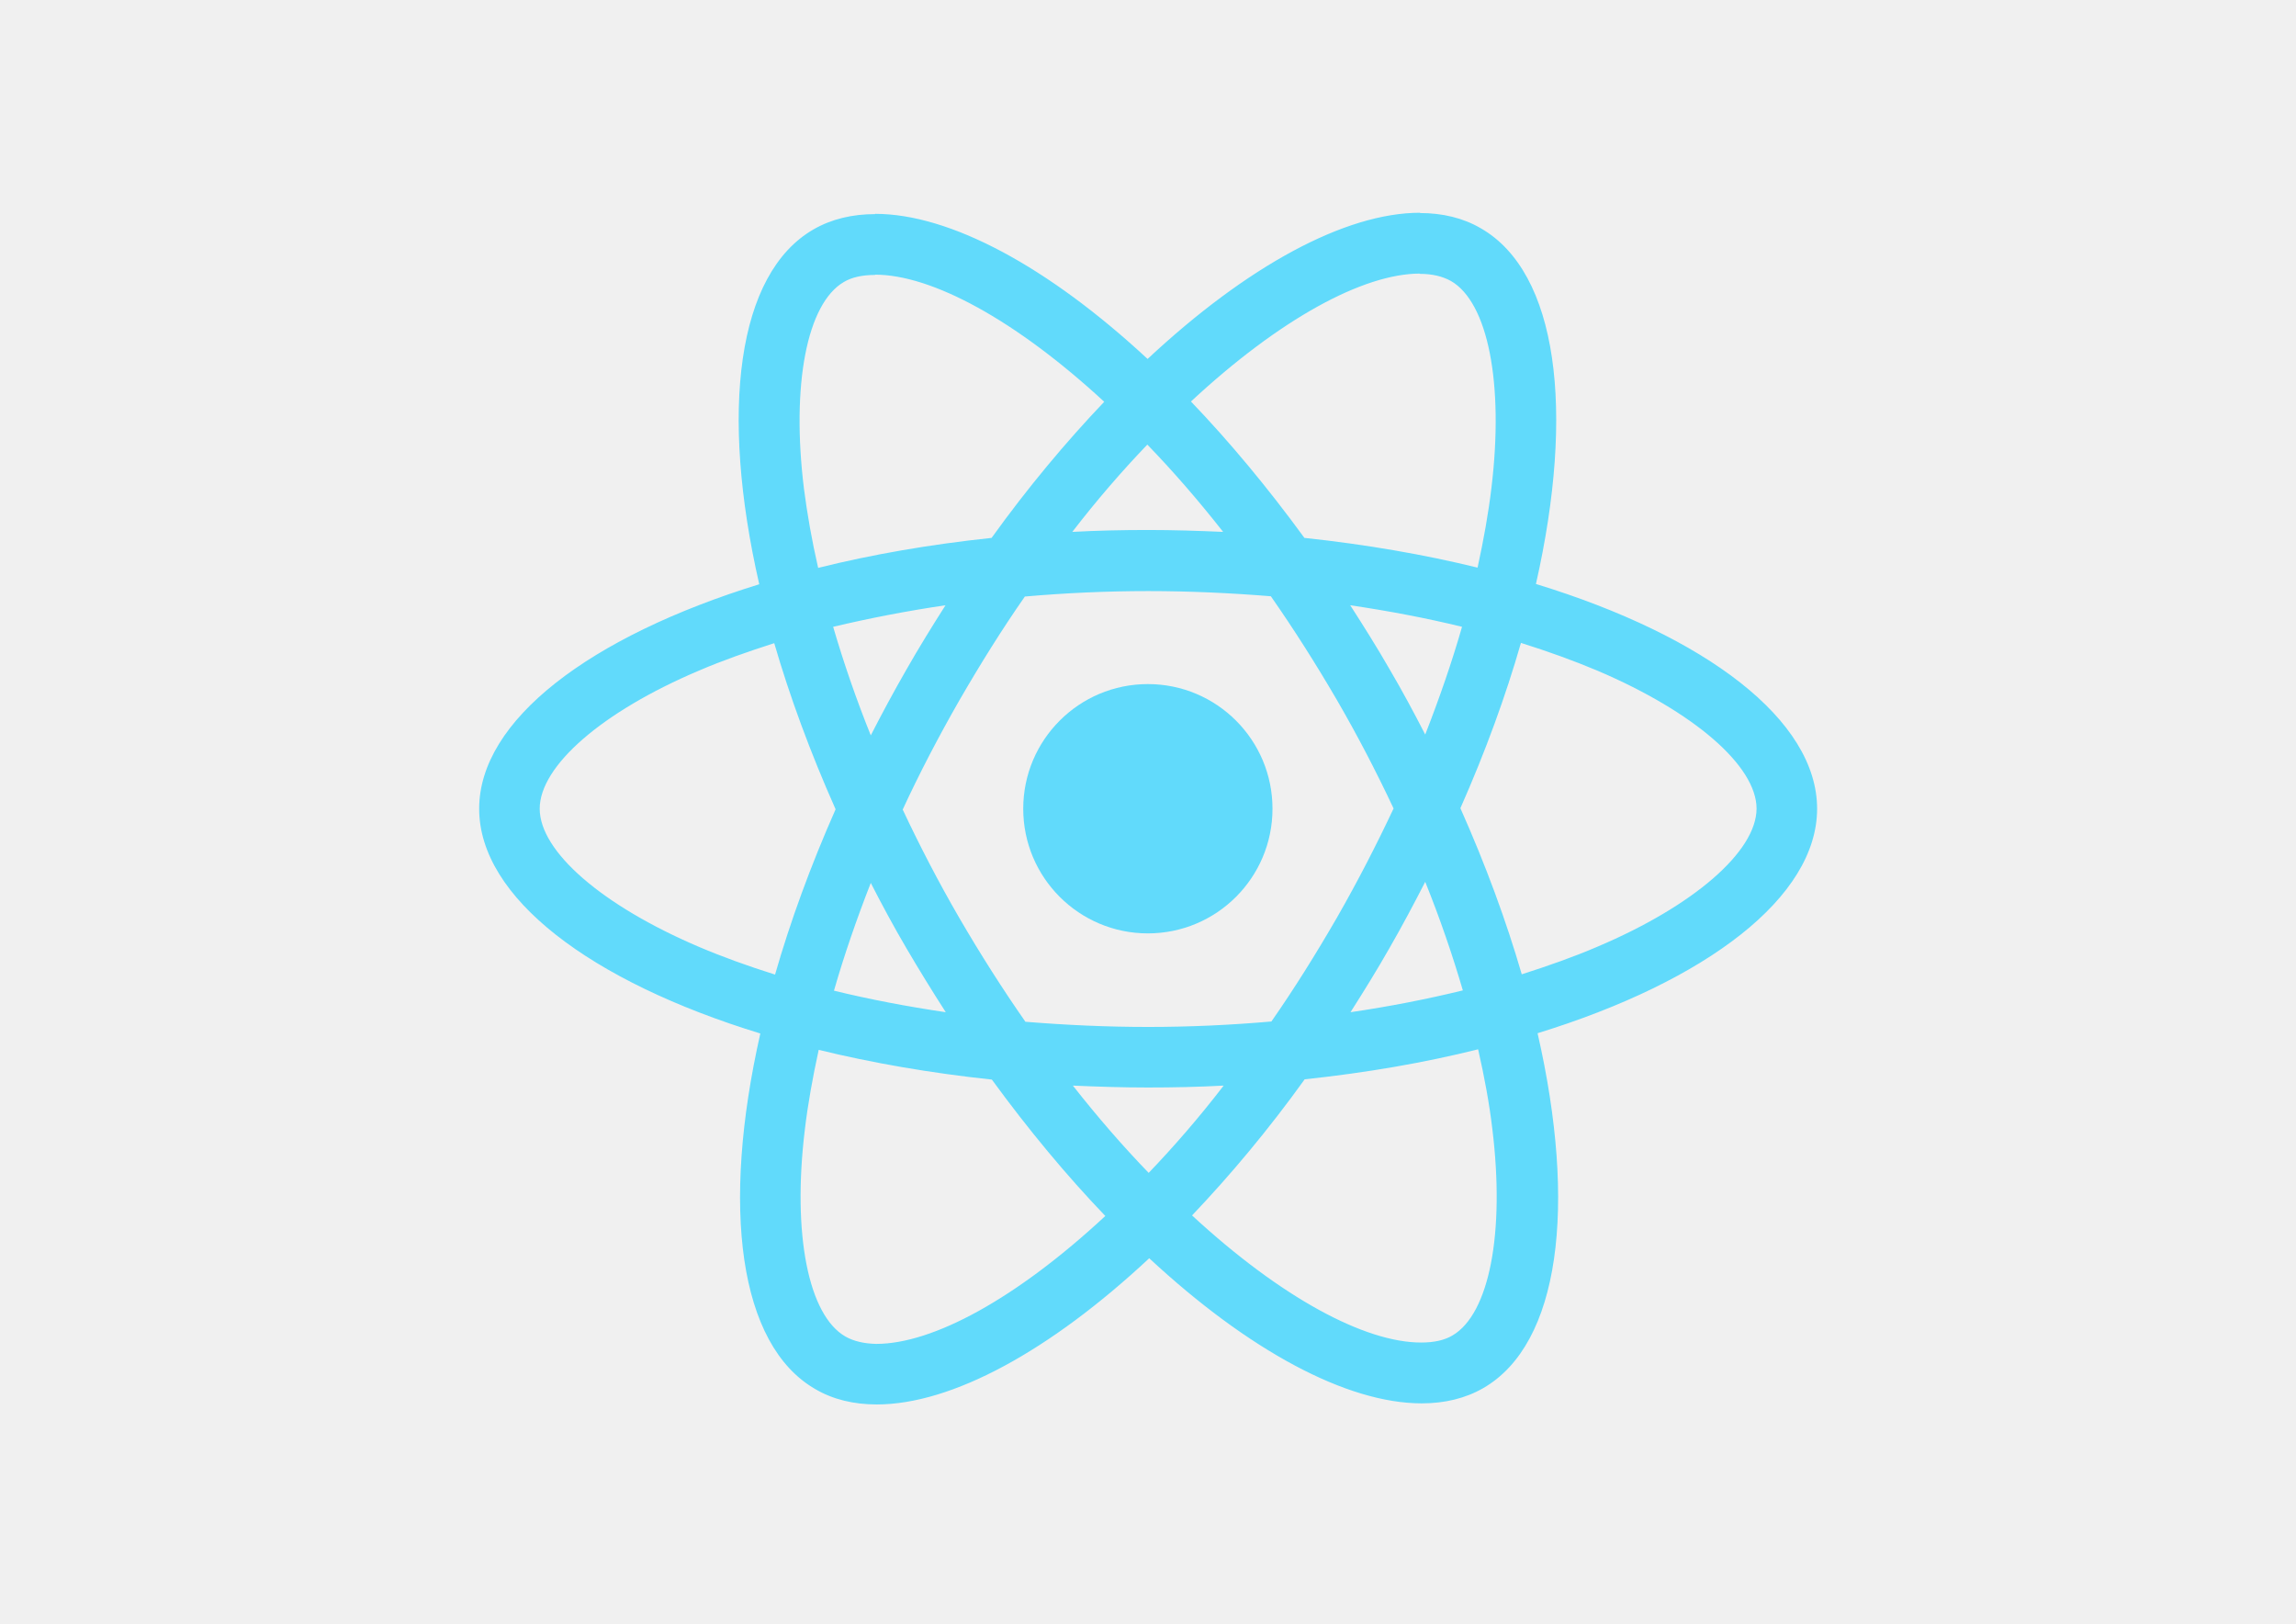
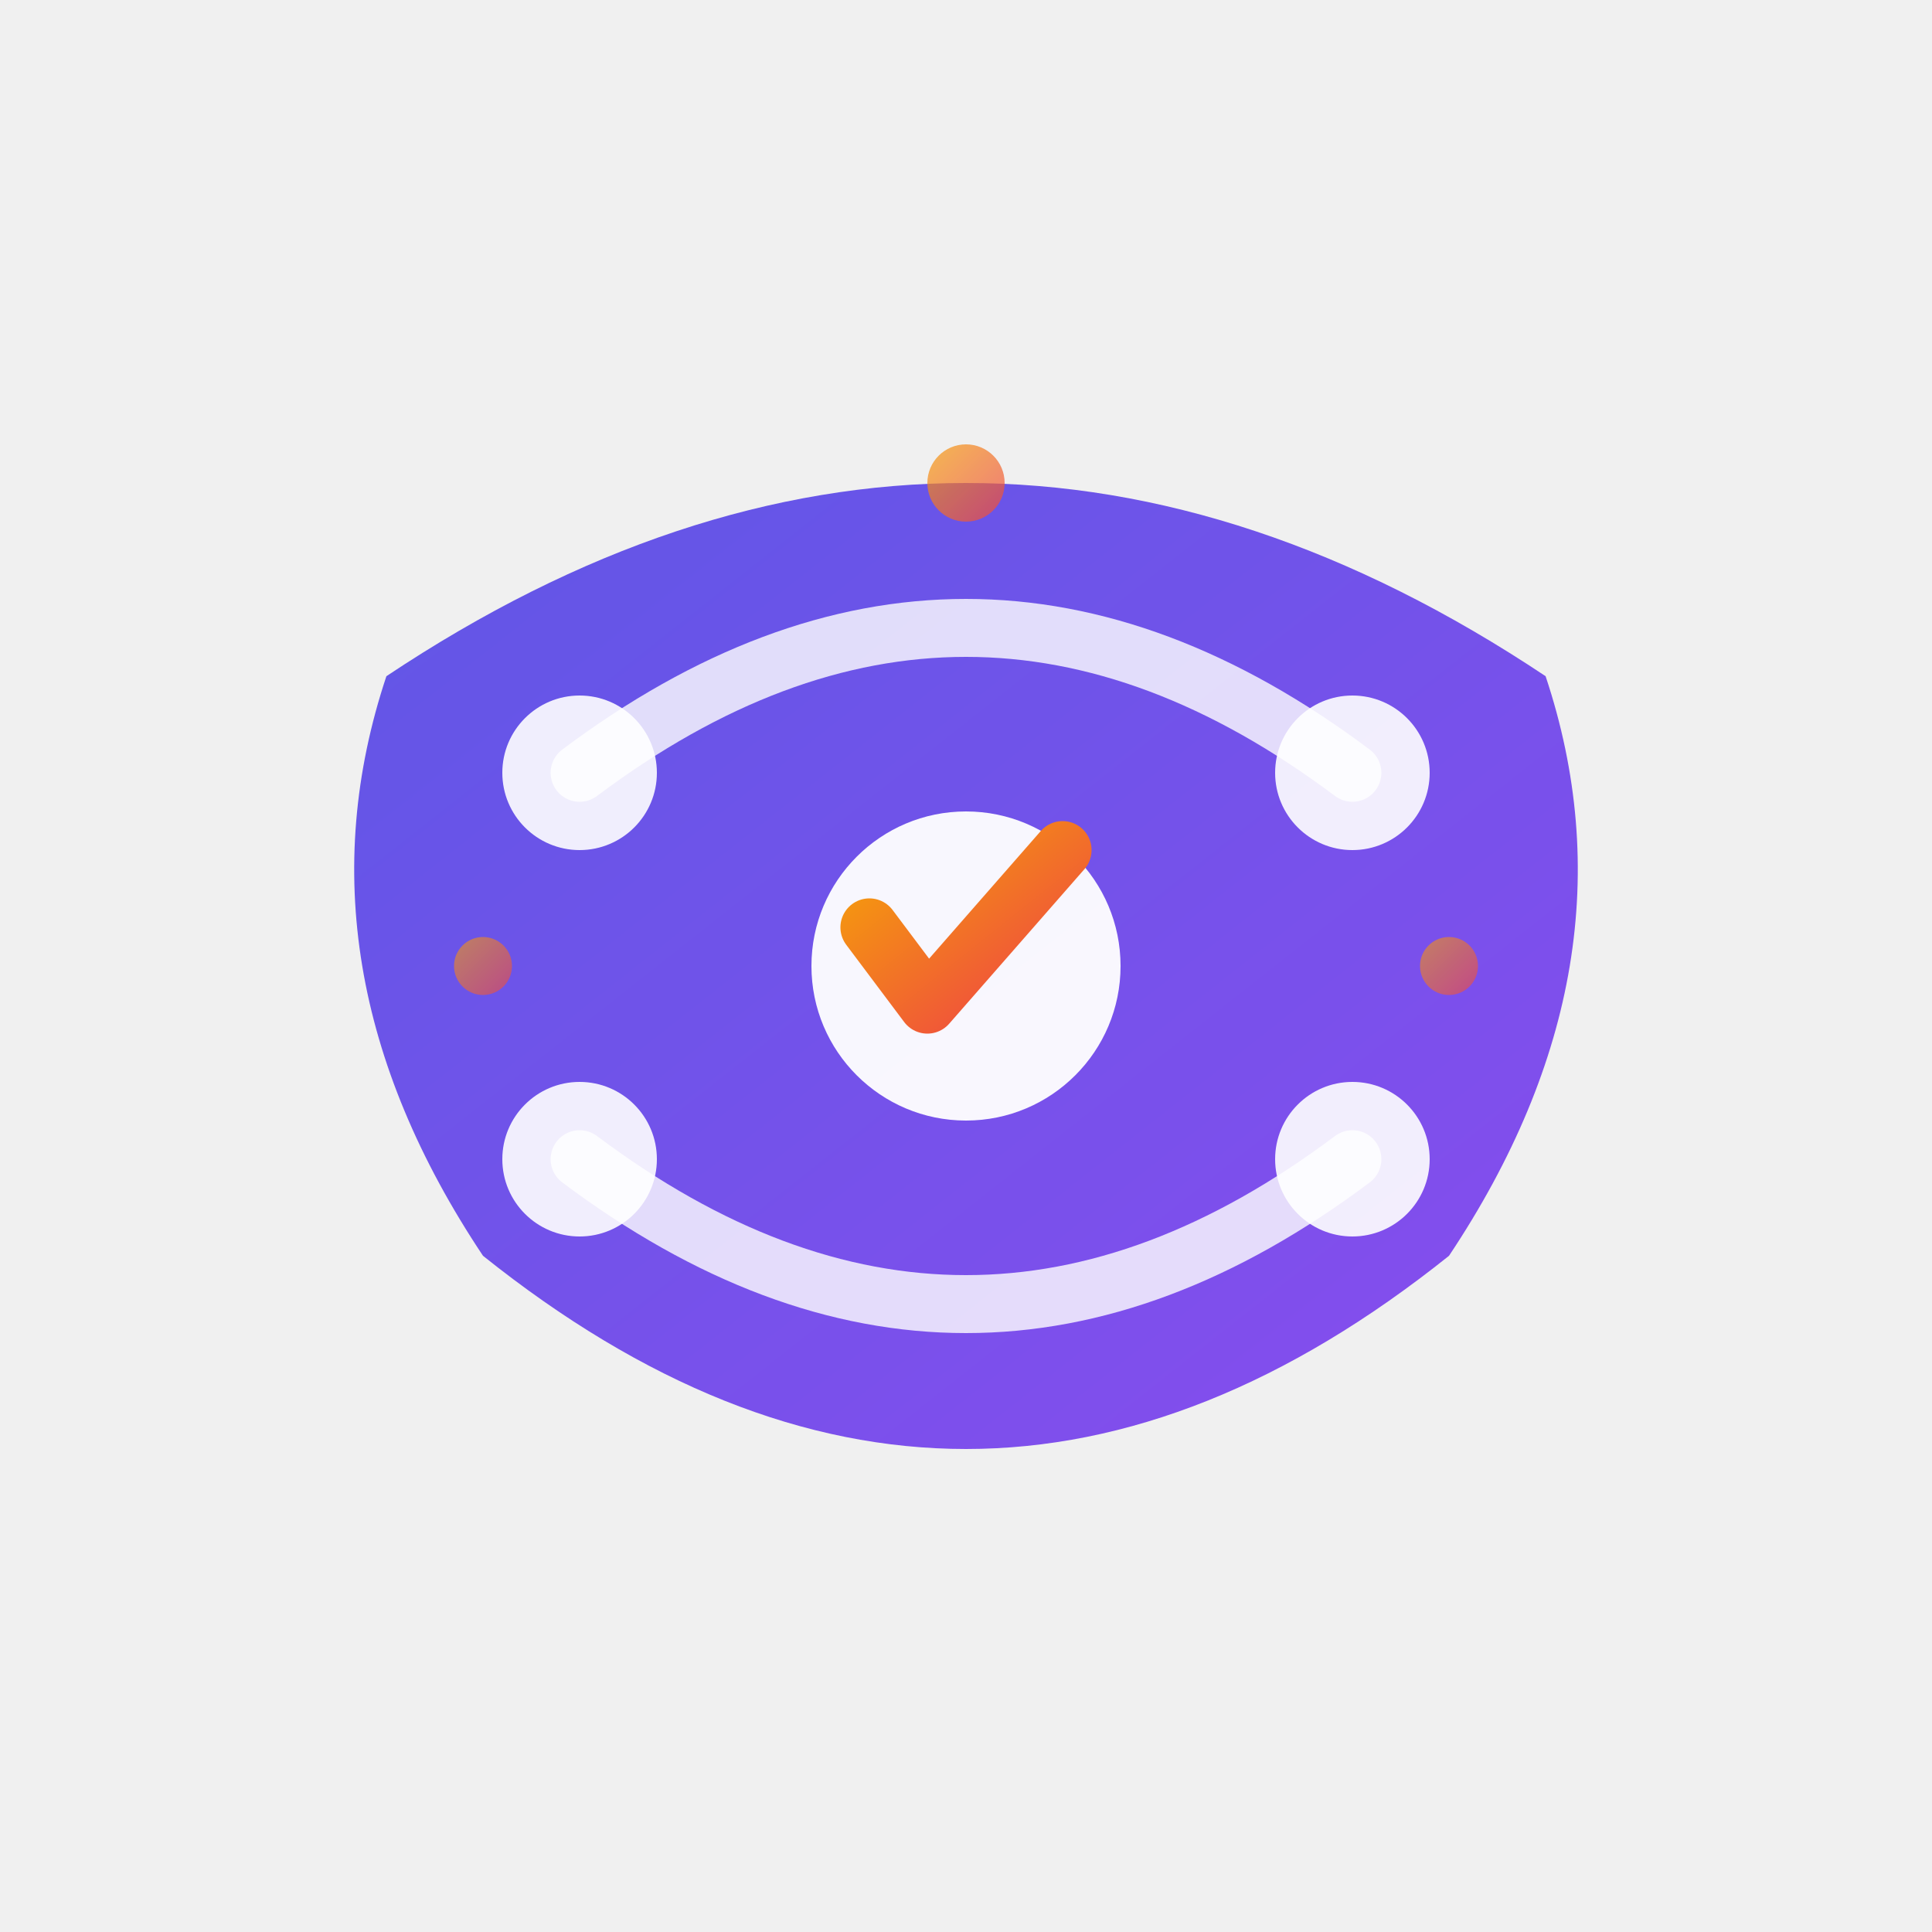
- <svg xmlns="http://www.w3.org/2000/svg" viewBox="0 0 841.9 595.3">
-   <g fill="#61DAFB">
-     <path d="M666.3 296.5c0-32.5-40.7-63.3-103.1-82.4 14.4-63.6 8-114.2-20.2-130.4-6.5-3.8-14.1-5.6-22.4-5.6v22.3c4.6 0 8.3.9 11.4 2.6 13.6 7.8 19.5 37.5 14.9 75.7-1.1 9.4-2.9 19.3-5.1 29.4-19.6-4.8-41-8.5-63.5-10.9-13.5-18.5-27.5-35.3-41.6-50 32.6-30.3 63.2-46.9 84-46.9V78c-27.5 0-63.5 19.6-99.9 53.6-36.4-33.8-72.4-53.2-99.9-53.2v22.3c20.7 0 51.4 16.5 84 46.6-14 14.7-28 31.4-41.3 49.9-22.6 2.4-44 6.1-63.6 11-2.3-10-4-19.7-5.2-29-4.7-38.2 1.1-67.9 14.6-75.8 3-1.8 6.9-2.6 11.5-2.6V78.5c-8.4 0-16 1.8-22.6 5.6-28.1 16.2-34.4 66.7-19.9 130.1-62.2 19.2-102.7 49.9-102.7 82.3 0 32.5 40.7 63.3 103.1 82.4-14.4 63.6-8 114.2 20.2 130.4 6.5 3.8 14.1 5.6 22.5 5.6 27.5 0 63.5-19.6 99.9-53.6 36.4 33.8 72.4 53.2 99.9 53.2 8.4 0 16-1.8 22.6-5.6 28.1-16.2 34.4-66.7 19.9-130.1 62-19.1 102.5-49.9 102.5-82.3zm-130.2-66.7c-3.7 12.9-8.3 26.2-13.5 39.5-4.1-8-8.4-16-13.1-24-4.6-8-9.5-15.8-14.4-23.4 14.2 2.1 27.9 4.7 41 7.9zm-45.8 106.5c-7.8 13.5-15.8 26.3-24.1 38.2-14.9 1.3-30 2-45.2 2-15.1 0-30.2-.7-45-1.9-8.3-11.9-16.4-24.6-24.2-38-7.6-13.1-14.5-26.4-20.8-39.8 6.2-13.4 13.2-26.8 20.7-39.9 7.8-13.5 15.8-26.3 24.1-38.2 14.9-1.3 30-2 45.2-2 15.1 0 30.2.7 45 1.9 8.3 11.9 16.4 24.6 24.2 38 7.6 13.1 14.5 26.4 20.8 39.8-6.3 13.4-13.2 26.8-20.7 39.9zm32.3-13c5.4 13.4 10 26.8 13.8 39.8-13.1 3.2-26.9 5.9-41.2 8 4.9-7.7 9.8-15.6 14.4-23.7 4.6-8 8.9-16.1 13-24.1zM421.2 430c-9.3-9.6-18.6-20.3-27.8-32 9 .4 18.2.7 27.5.7 9.4 0 18.7-.2 27.8-.7-9 11.7-18.3 22.4-27.5 32zm-74.4-58.9c-14.2-2.1-27.9-4.7-41-7.9 3.7-12.9 8.3-26.2 13.5-39.5 4.1 8 8.4 16 13.1 24 4.7 8 9.5 15.8 14.4 23.4zM420.7 163c9.3 9.6 18.6 20.3 27.8 32-9-.4-18.2-.7-27.5-.7-9.4 0-18.7.2-27.8.7 9-11.7 18.3-22.4 27.5-32zm-74 58.9c-4.9 7.7-9.8 15.6-14.4 23.7-4.6 8-8.9 16-13 24-5.4-13.4-10-26.8-13.8-39.8 13.1-3.1 26.9-5.8 41.2-7.9zm-90.5 125.2c-35.4-15.1-58.3-34.9-58.3-50.6 0-15.7 22.9-35.6 58.3-50.6 8.6-3.7 18-7 27.7-10.1 5.7 19.6 13.2 40 22.5 60.9-9.2 20.8-16.6 41.1-22.2 60.6-9.9-3.1-19.3-6.5-28-10.2zM310 490c-13.6-7.8-19.5-37.5-14.9-75.7 1.1-9.4 2.9-19.3 5.1-29.4 19.6 4.8 41 8.5 63.5 10.9 13.5 18.5 27.5 35.3 41.6 50-32.6 30.3-63.2 46.9-84 46.9-4.5-.1-8.3-1-11.3-2.7zm237.2-76.2c4.7 38.2-1.1 67.9-14.6 75.8-3 1.8-6.9 2.6-11.5 2.6-20.7 0-51.4-16.5-84-46.6 14-14.7 28-31.4 41.3-49.9 22.6-2.4 44-6.1 63.6-11 2.3 10.1 4.1 19.8 5.2 29.1zm38.5-66.7c-8.6 3.7-18 7-27.7 10.1-5.7-19.6-13.2-40-22.5-60.9 9.2-20.8 16.6-41.1 22.2-60.6 9.9 3.1 19.3 6.5 28.1 10.2 35.4 15.1 58.3 34.9 58.3 50.6-.1 15.7-23 35.6-58.4 50.6zM320.8 78.4z" />
-     <circle cx="420.9" cy="296.5" r="45.7" />
-     <path d="M520.5 78.1z" />
-   </g>
+ <svg xmlns="http://www.w3.org/2000/svg" viewBox="0 0 100 100" width="100" height="100">
+   <defs>
+     <linearGradient id="mainGradient" x1="0%" y1="0%" x2="100%" y2="100%">
+       <stop offset="0%" style="stop-color:#4F46E5;stop-opacity:1" />
+       <stop offset="100%" style="stop-color:#7C3AED;stop-opacity:1" />
+     </linearGradient>
+     <linearGradient id="accentGradient" x1="0%" y1="0%" x2="100%" y2="100%">
+       <stop offset="0%" style="stop-color:#F59E0B;stop-opacity:1" />
+       <stop offset="100%" style="stop-color:#EF4444;stop-opacity:1" />
+     </linearGradient>
+   </defs>
+   <path d="M20 35 Q50 15 80 35 Q85 50 75 65 Q50 85 25 65 Q15 50 20 35 Z" fill="url(#mainGradient)" opacity="0.9" />
+   <circle cx="50" cy="50" r="8" fill="white" opacity="0.95" />
+   <path d="M30 40 Q50 25 70 40" stroke="white" stroke-width="3" fill="none" stroke-linecap="round" opacity="0.8" />
+   <path d="M30 60 Q50 75 70 60" stroke="white" stroke-width="3" fill="none" stroke-linecap="round" opacity="0.8" />
+   <circle cx="30" cy="40" r="4" fill="white" opacity="0.9" />
+   <circle cx="70" cy="40" r="4" fill="white" opacity="0.9" />
+   <circle cx="30" cy="60" r="4" fill="white" opacity="0.9" />
+   <circle cx="70" cy="60" r="4" fill="white" opacity="0.9" />
+   <path d="M45 48 L48 52 L55 44" stroke="url(#accentGradient)" stroke-width="3" fill="none" stroke-linecap="round" stroke-linejoin="round" />
+   <circle cx="50" cy="25" r="2" fill="url(#accentGradient)" opacity="0.7" />
+   <circle cx="25" cy="50" r="1.5" fill="url(#accentGradient)" opacity="0.6" />
+   <circle cx="75" cy="50" r="1.5" fill="url(#accentGradient)" opacity="0.6" />
</svg>
